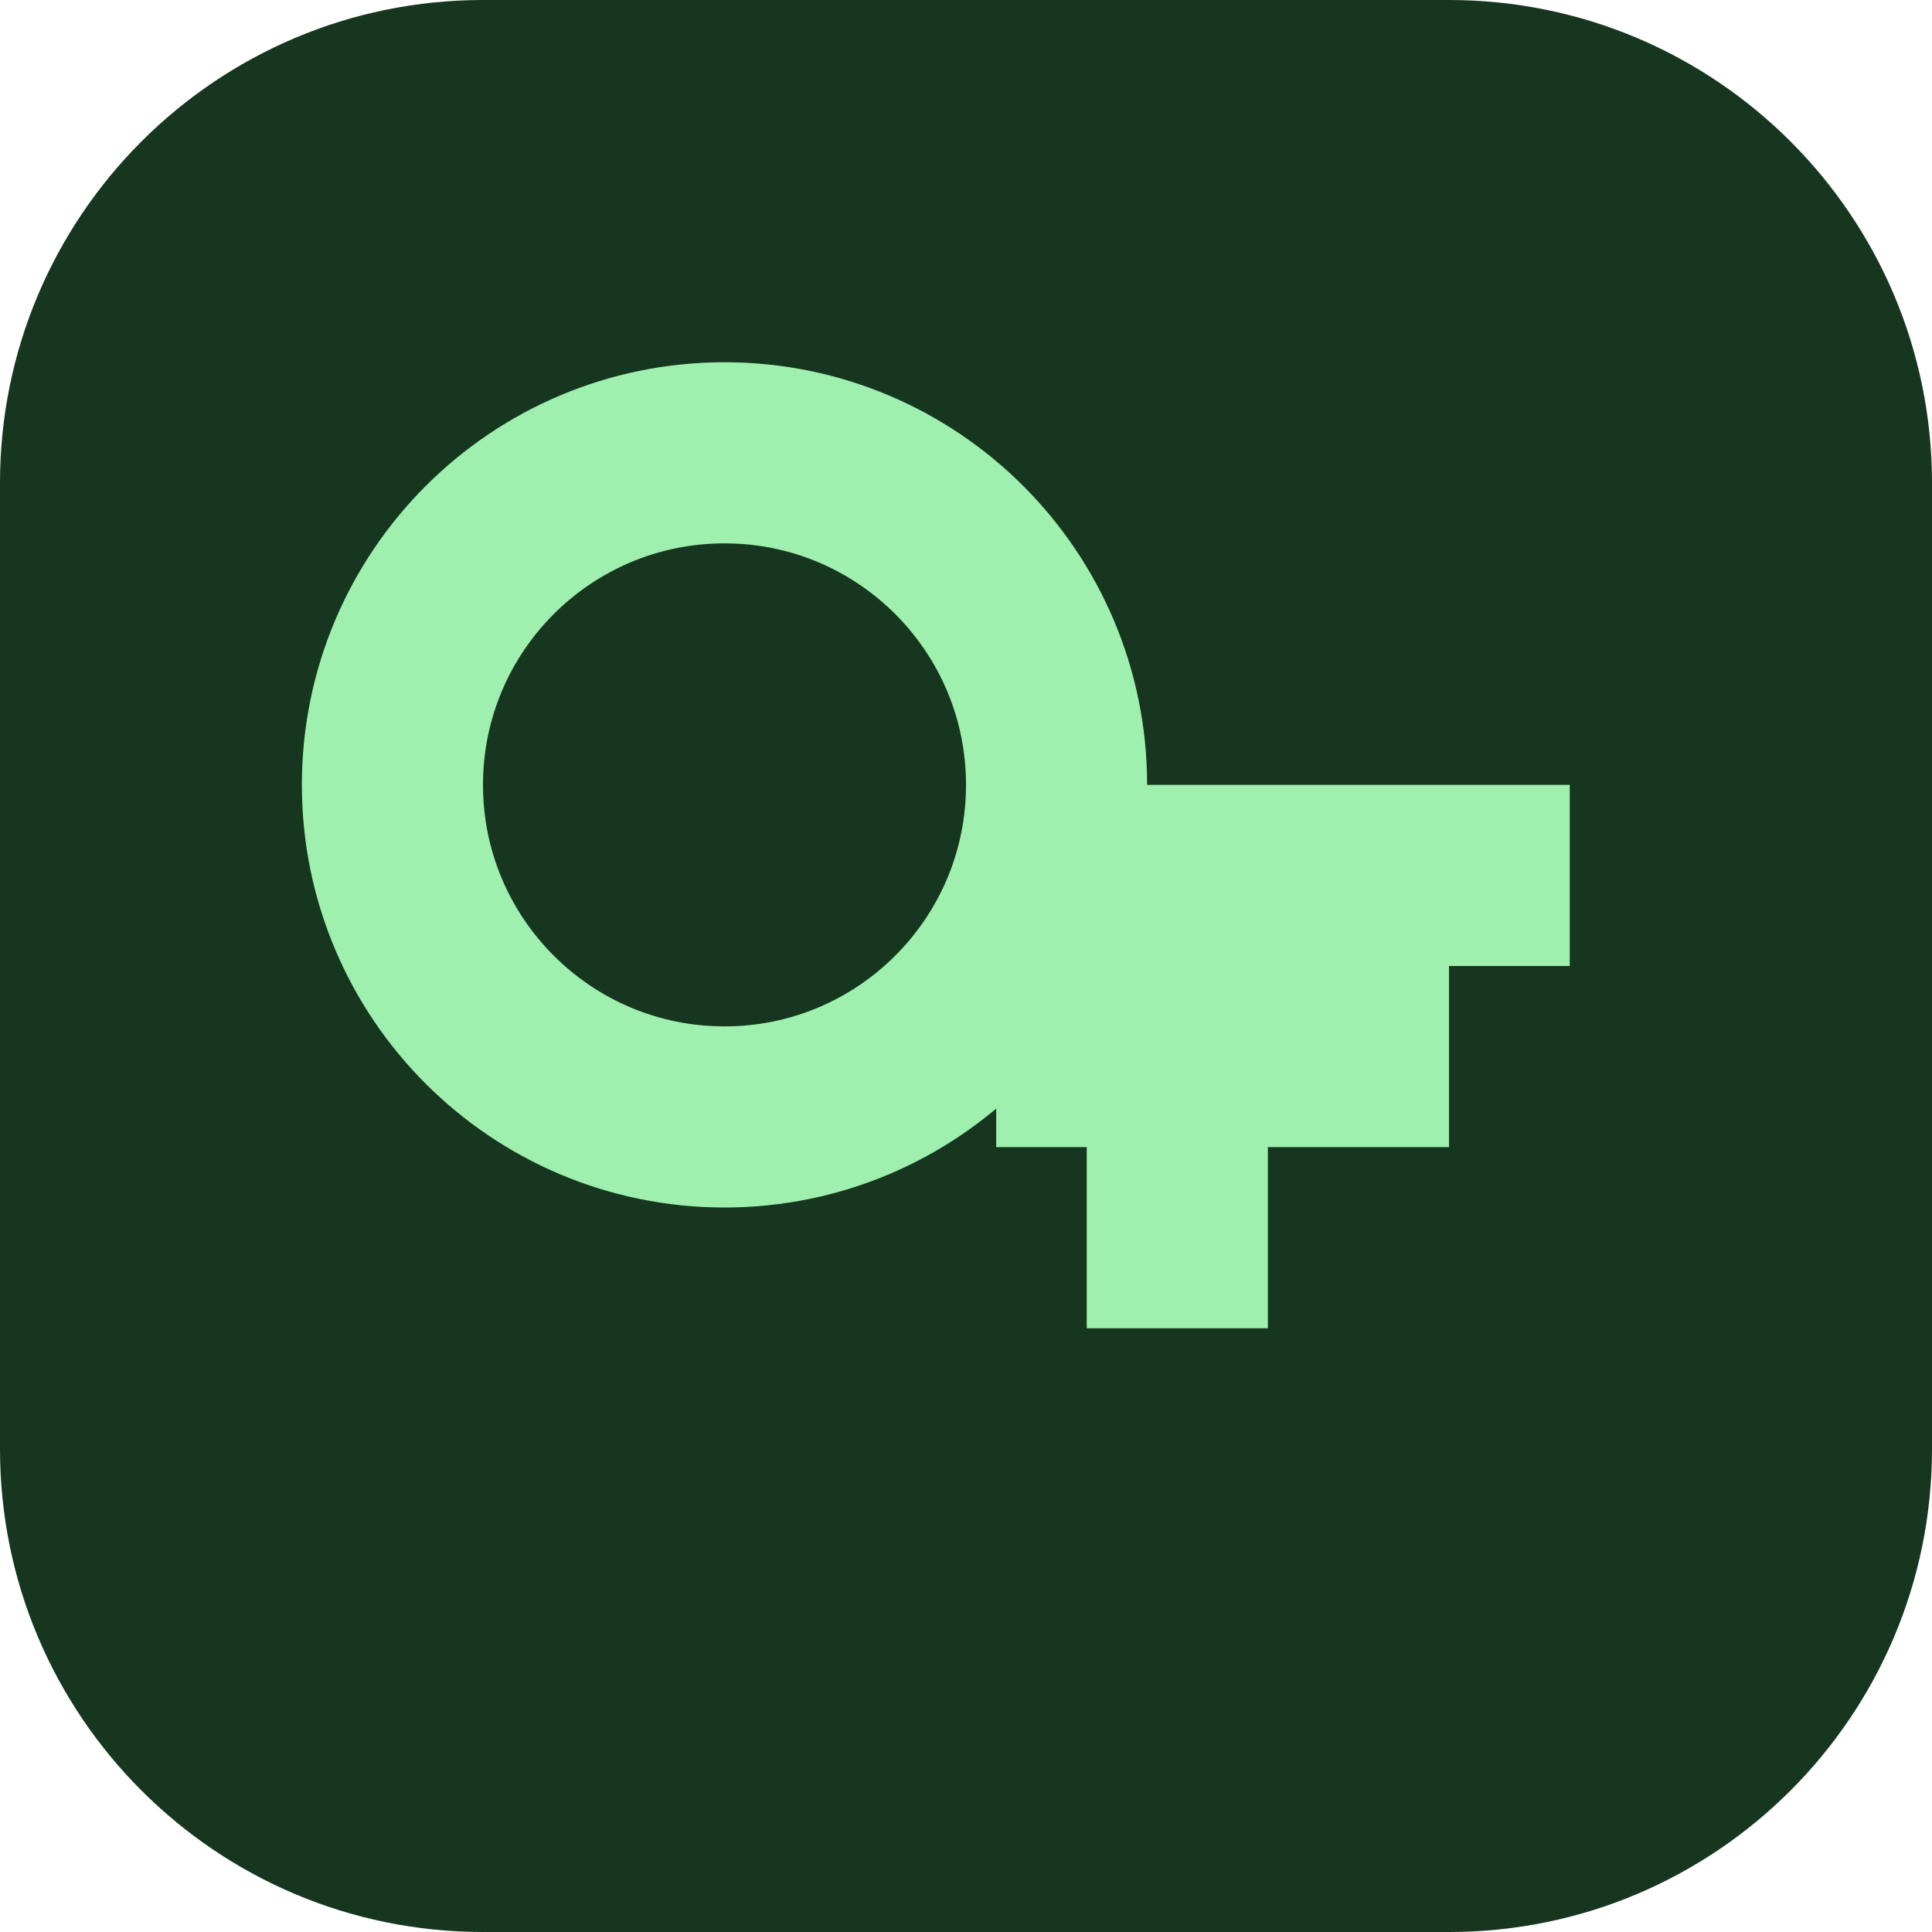
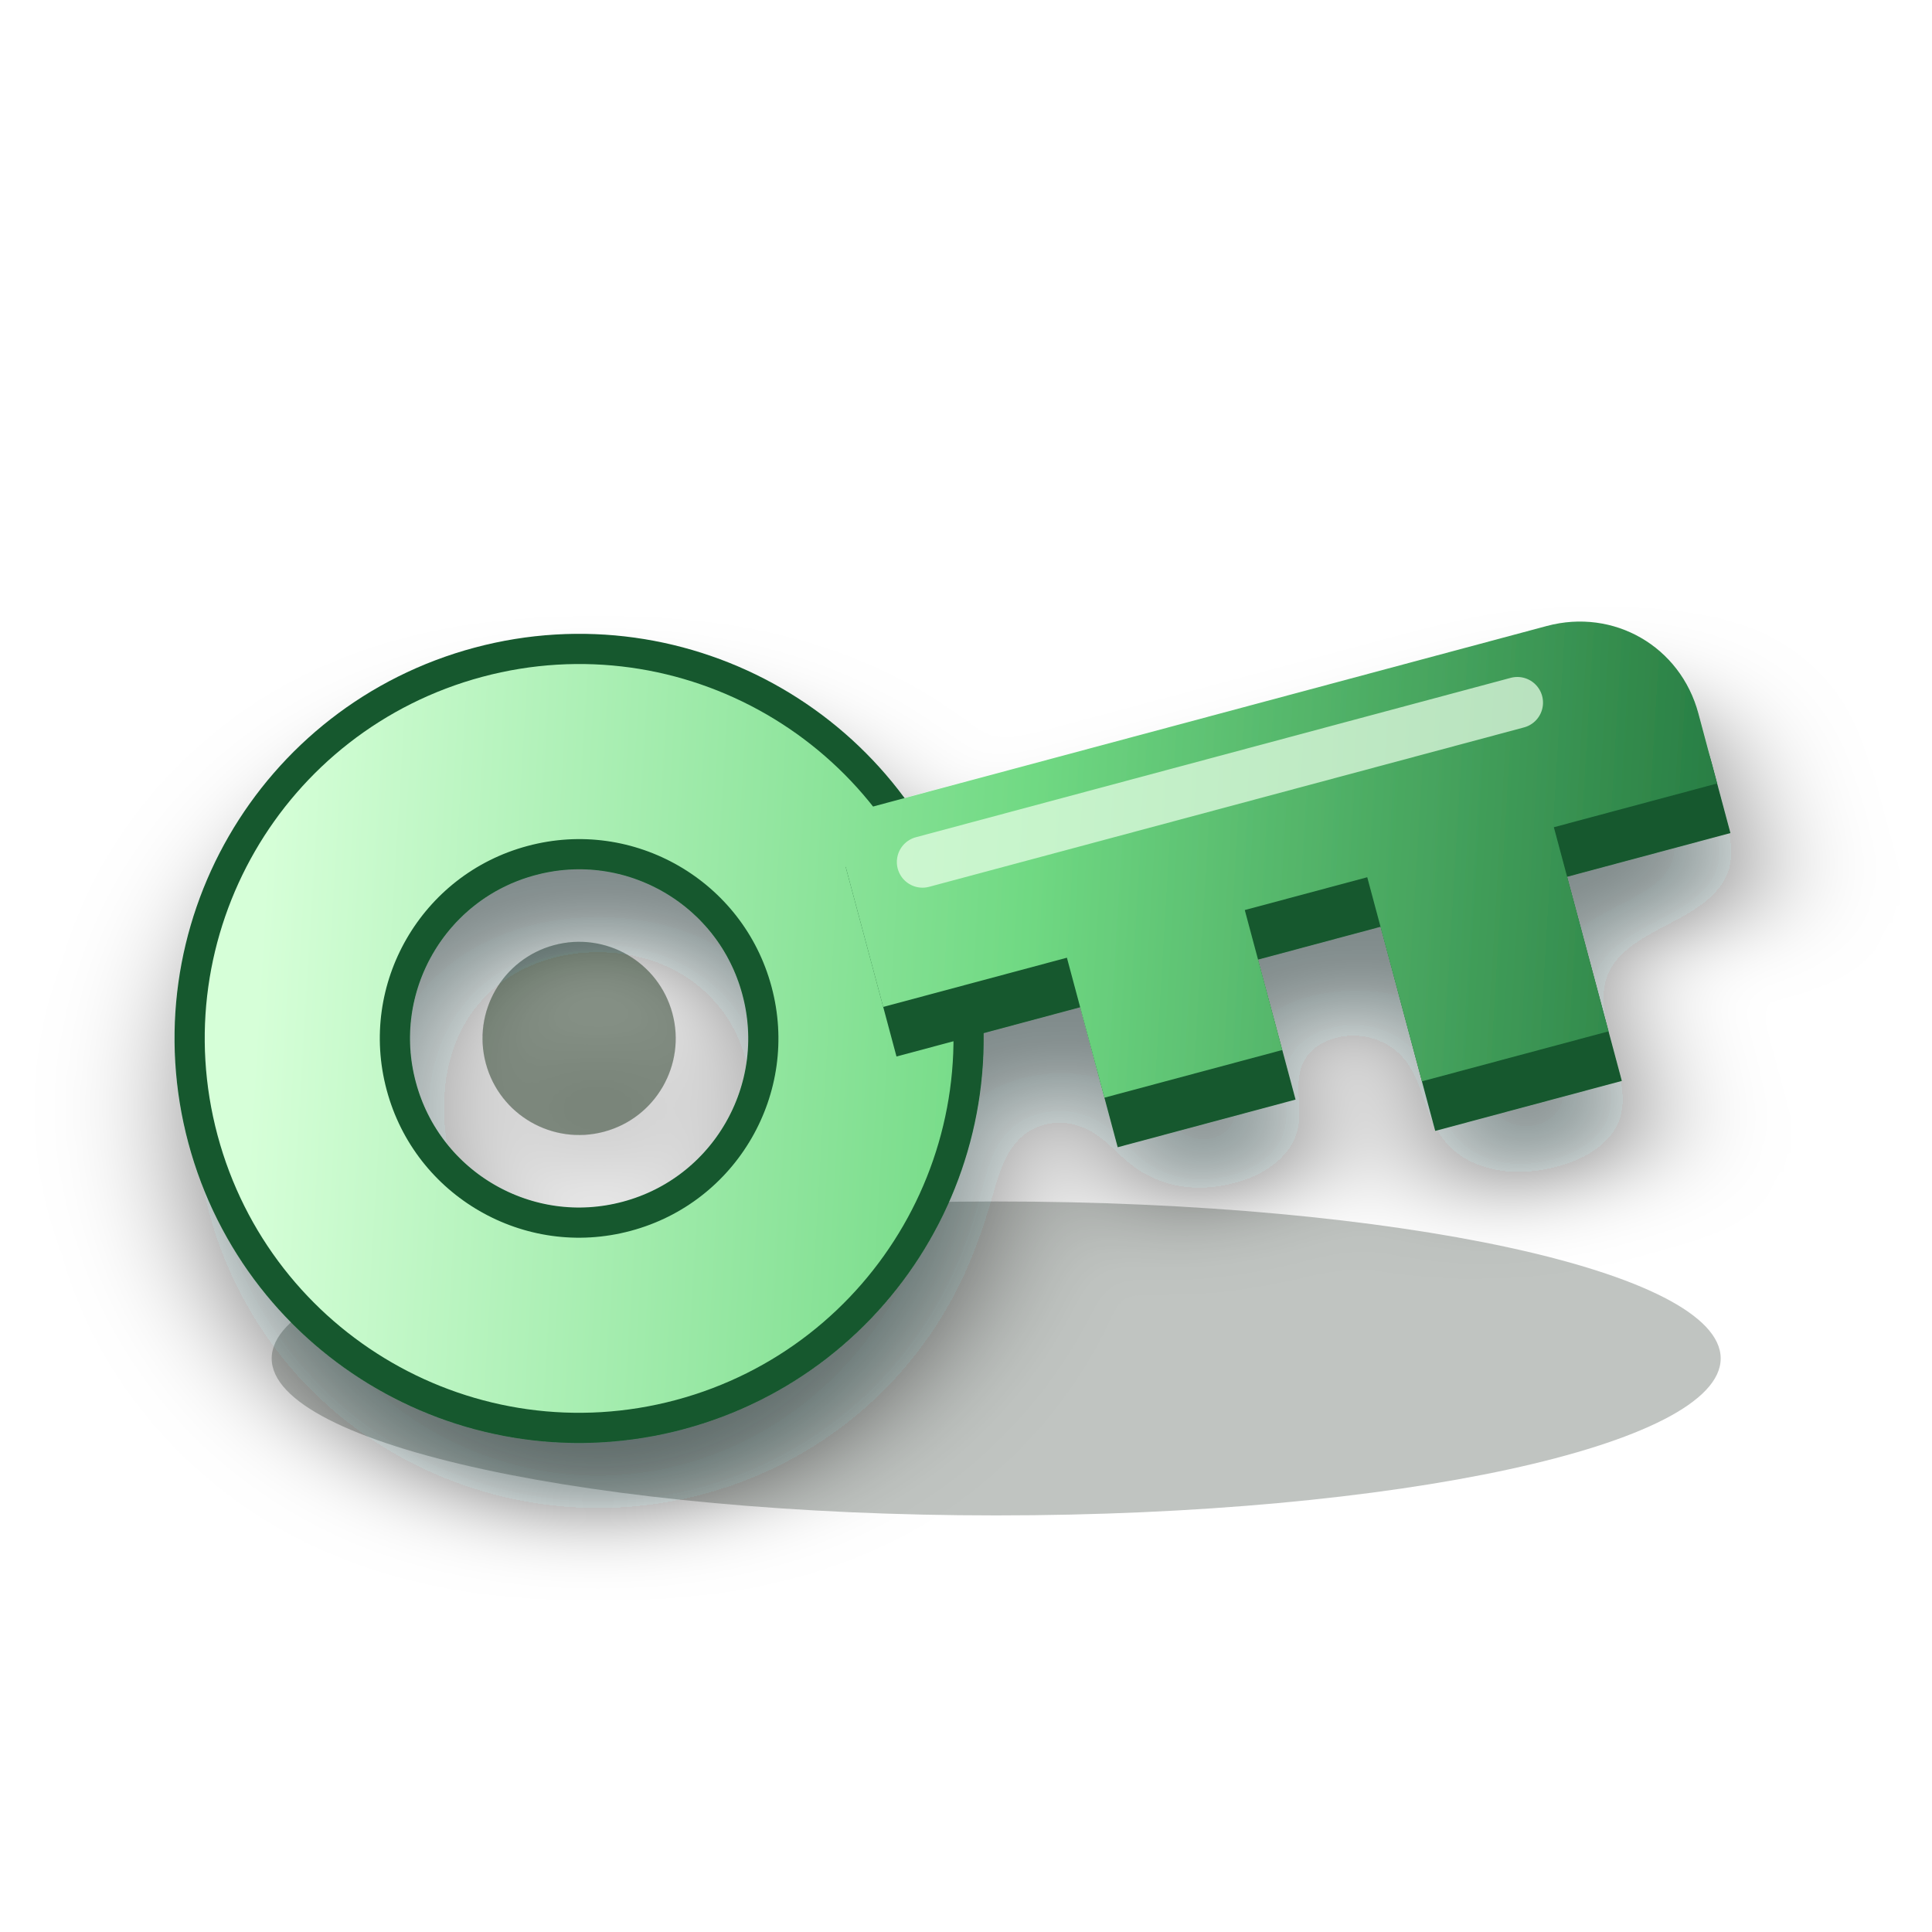
- <svg xmlns="http://www.w3.org/2000/svg" viewBox="0 0 32 32">
-   <rect width="32" height="32" rx="8" fill="#16361f" />
-   <circle cx="12" cy="13" r="5.5" fill="none" stroke="#9ff0ae" stroke-width="3" />
-   <path d="M16.5 13h9.5v3h-2v3h-3v3h-3v-3h-1.5Z" fill="#9ff0ae" />
-   <circle cx="12" cy="13" r="1.6" fill="#16361f" />
+ <svg xmlns="http://www.w3.org/2000/svg" width="64" height="64" viewBox="0 0 64 64">
+   <defs>
+     <linearGradient id="key-metal" x1="10" y1="24" x2="58" y2="40" gradientUnits="userSpaceOnUse">
+       <stop offset="0" stop-color="#d6ffd8" />
+       <stop offset="0.5" stop-color="#70d983" />
+       <stop offset="1" stop-color="#20733c" />
+     </linearGradient>
+     <filter id="key-shadow" x="-20%" y="-20%" width="140%" height="150%">
+       <feDropShadow dx="0" dy="2.4" stdDeviation="1.8" flood-color="#041208" flood-opacity="0.5" />
+     </filter>
+   </defs>
+   <ellipse cx="33" cy="45" rx="24" ry="5.2" fill="#041208" opacity="0.25" />
+   <g transform="rotate(-15 32 32)" filter="url(#key-shadow)">
+     <circle cx="19" cy="31" r="9.5" fill="none" stroke="#14582e" stroke-width="7.8" />
+     <circle cx="19" cy="31" r="9.5" fill="none" stroke="url(#key-metal)" stroke-width="5.8" />
+     <circle cx="19" cy="31" r="3.2" fill="#06150b" opacity="0.42" />
+     <path d="M29 27.8h24.5c2.3 0 4.1 1.8 4.1 4.1v2.4H52v7h-6.4v-7h-4.2v4.8h-6.1v-4.8H29z" fill="#14582e" />
+     <path d="M29 26.1h24.5c2.3 0 4.1 1.8 4.1 4.1v2.4H52v7h-6.4v-7h-4.2v4.8h-6.1v-4.8H29z" fill="url(#key-metal)" />
+     <path d="M31.5 28.3h20.4" fill="none" stroke="#e9ffe7" stroke-width="1.7" stroke-linecap="round" opacity="0.72" />
+   </g>
</svg>
